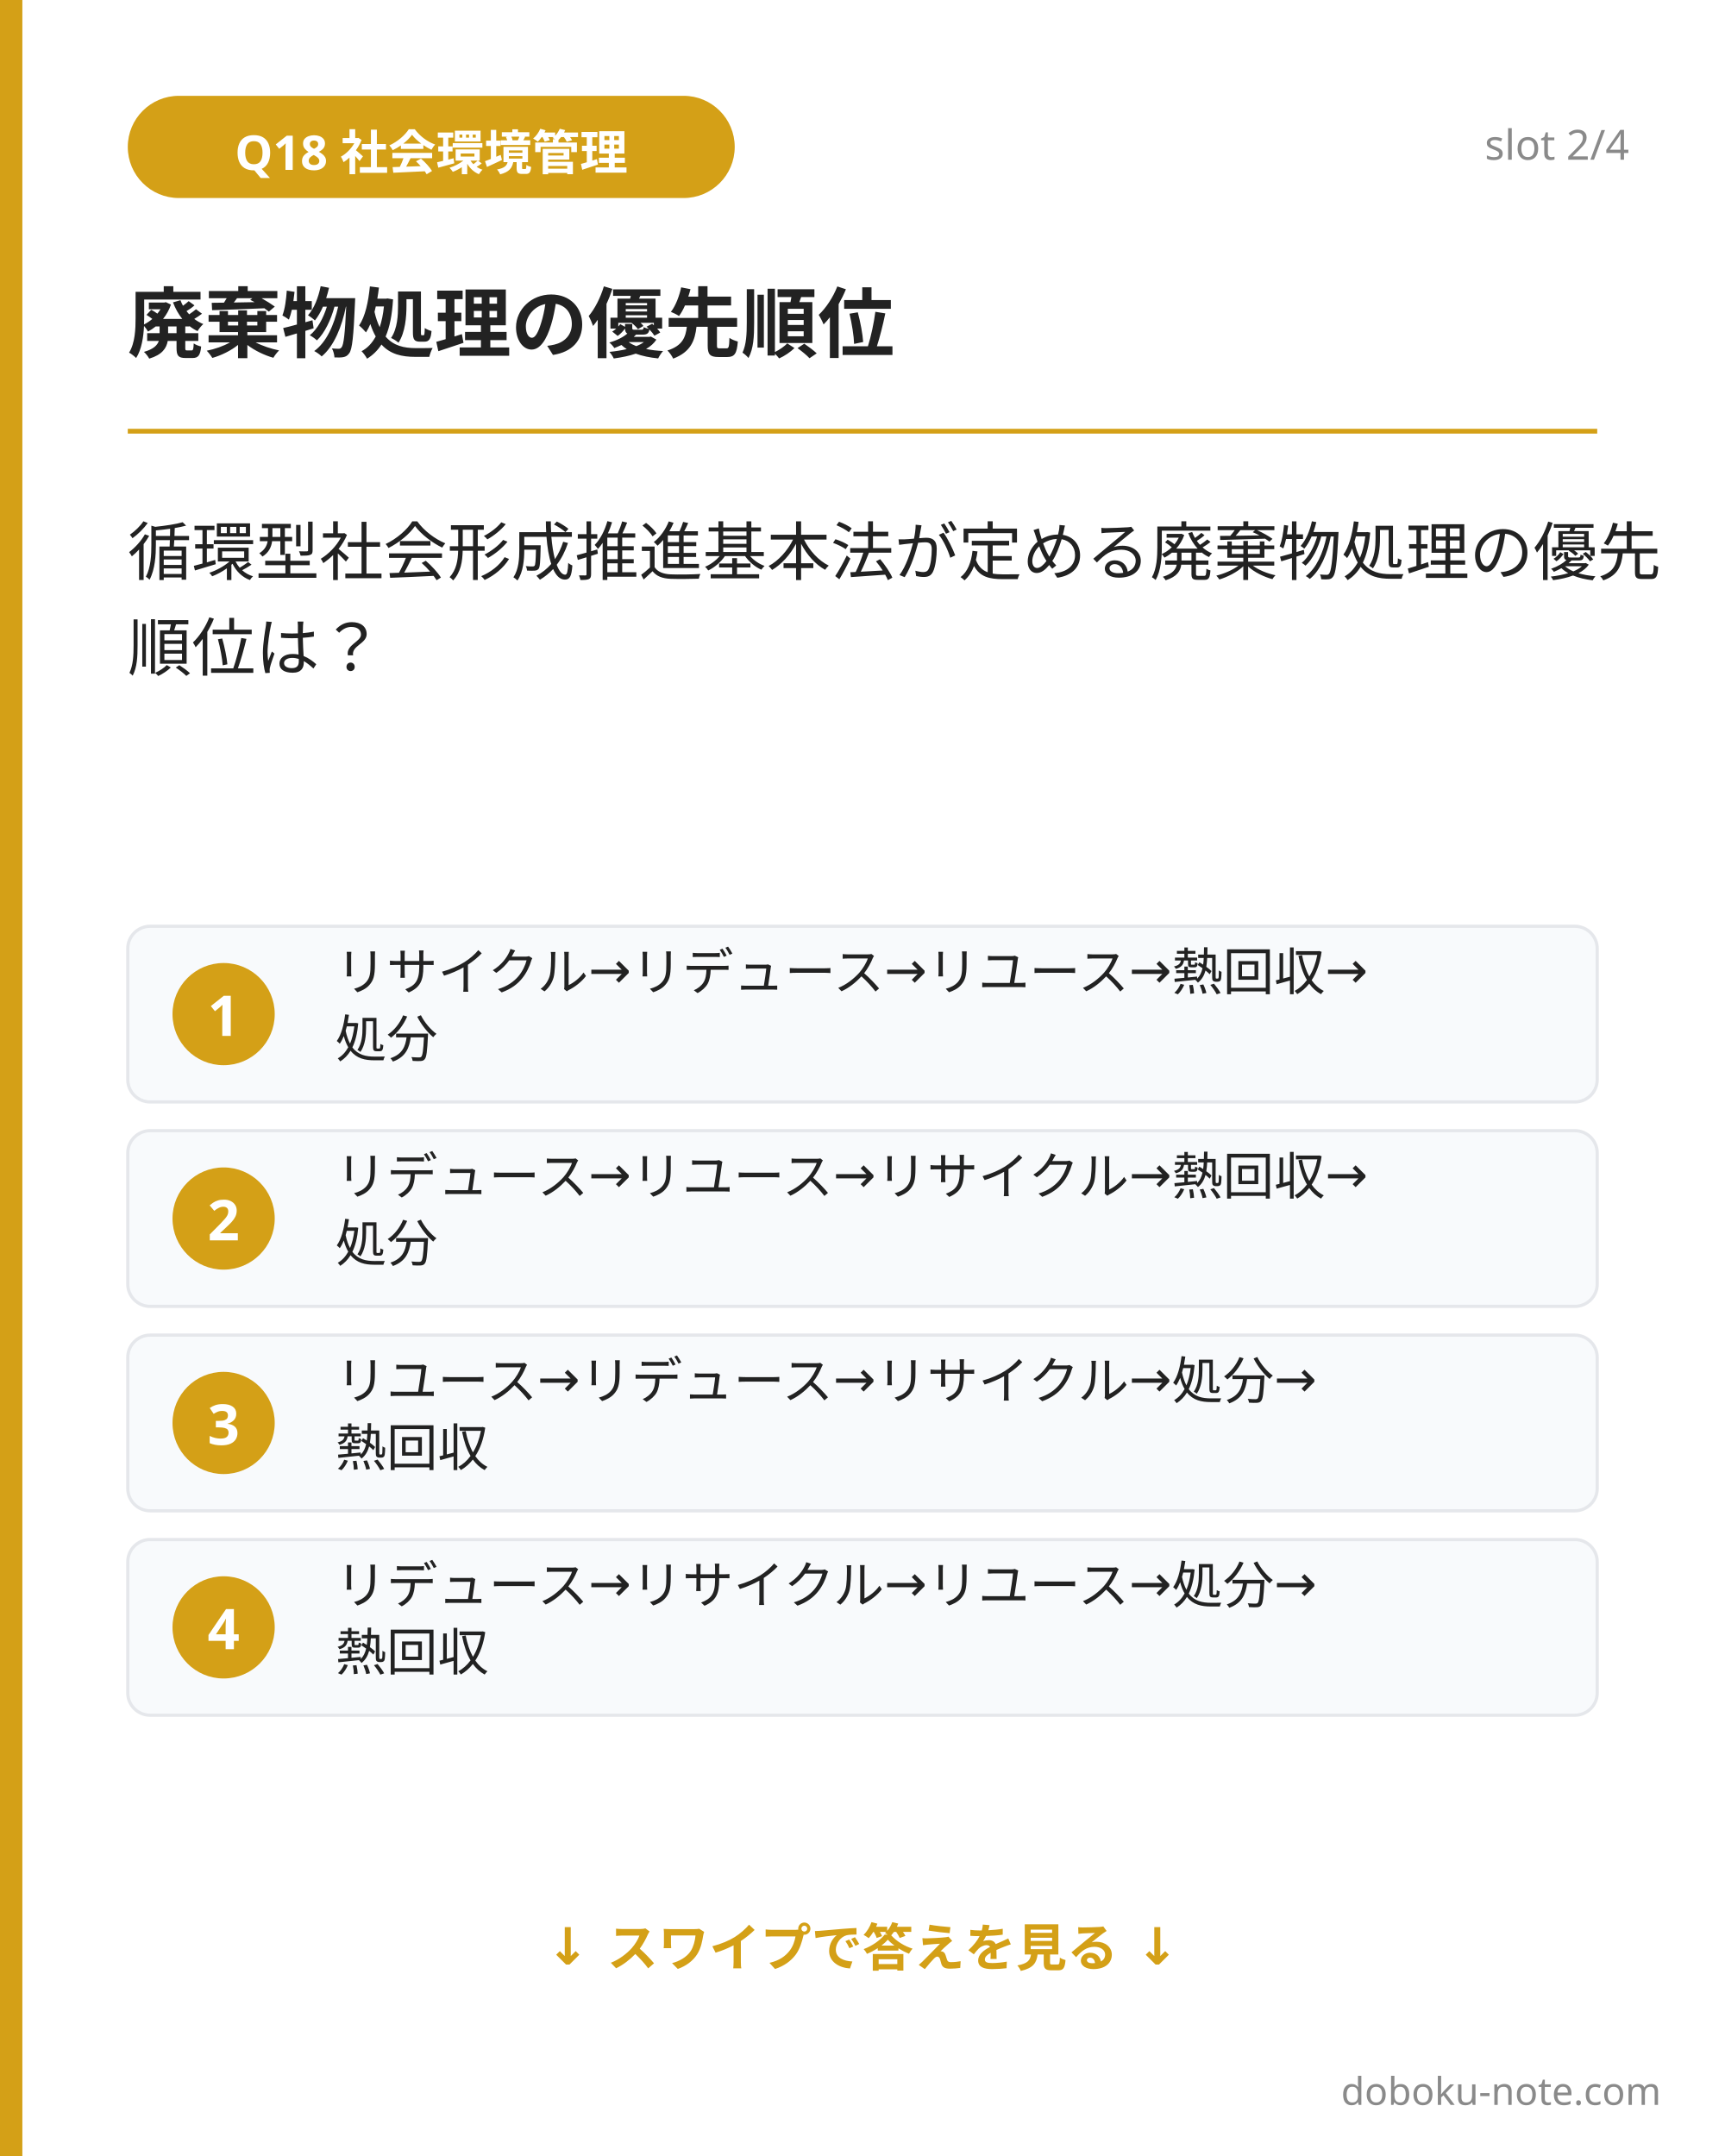
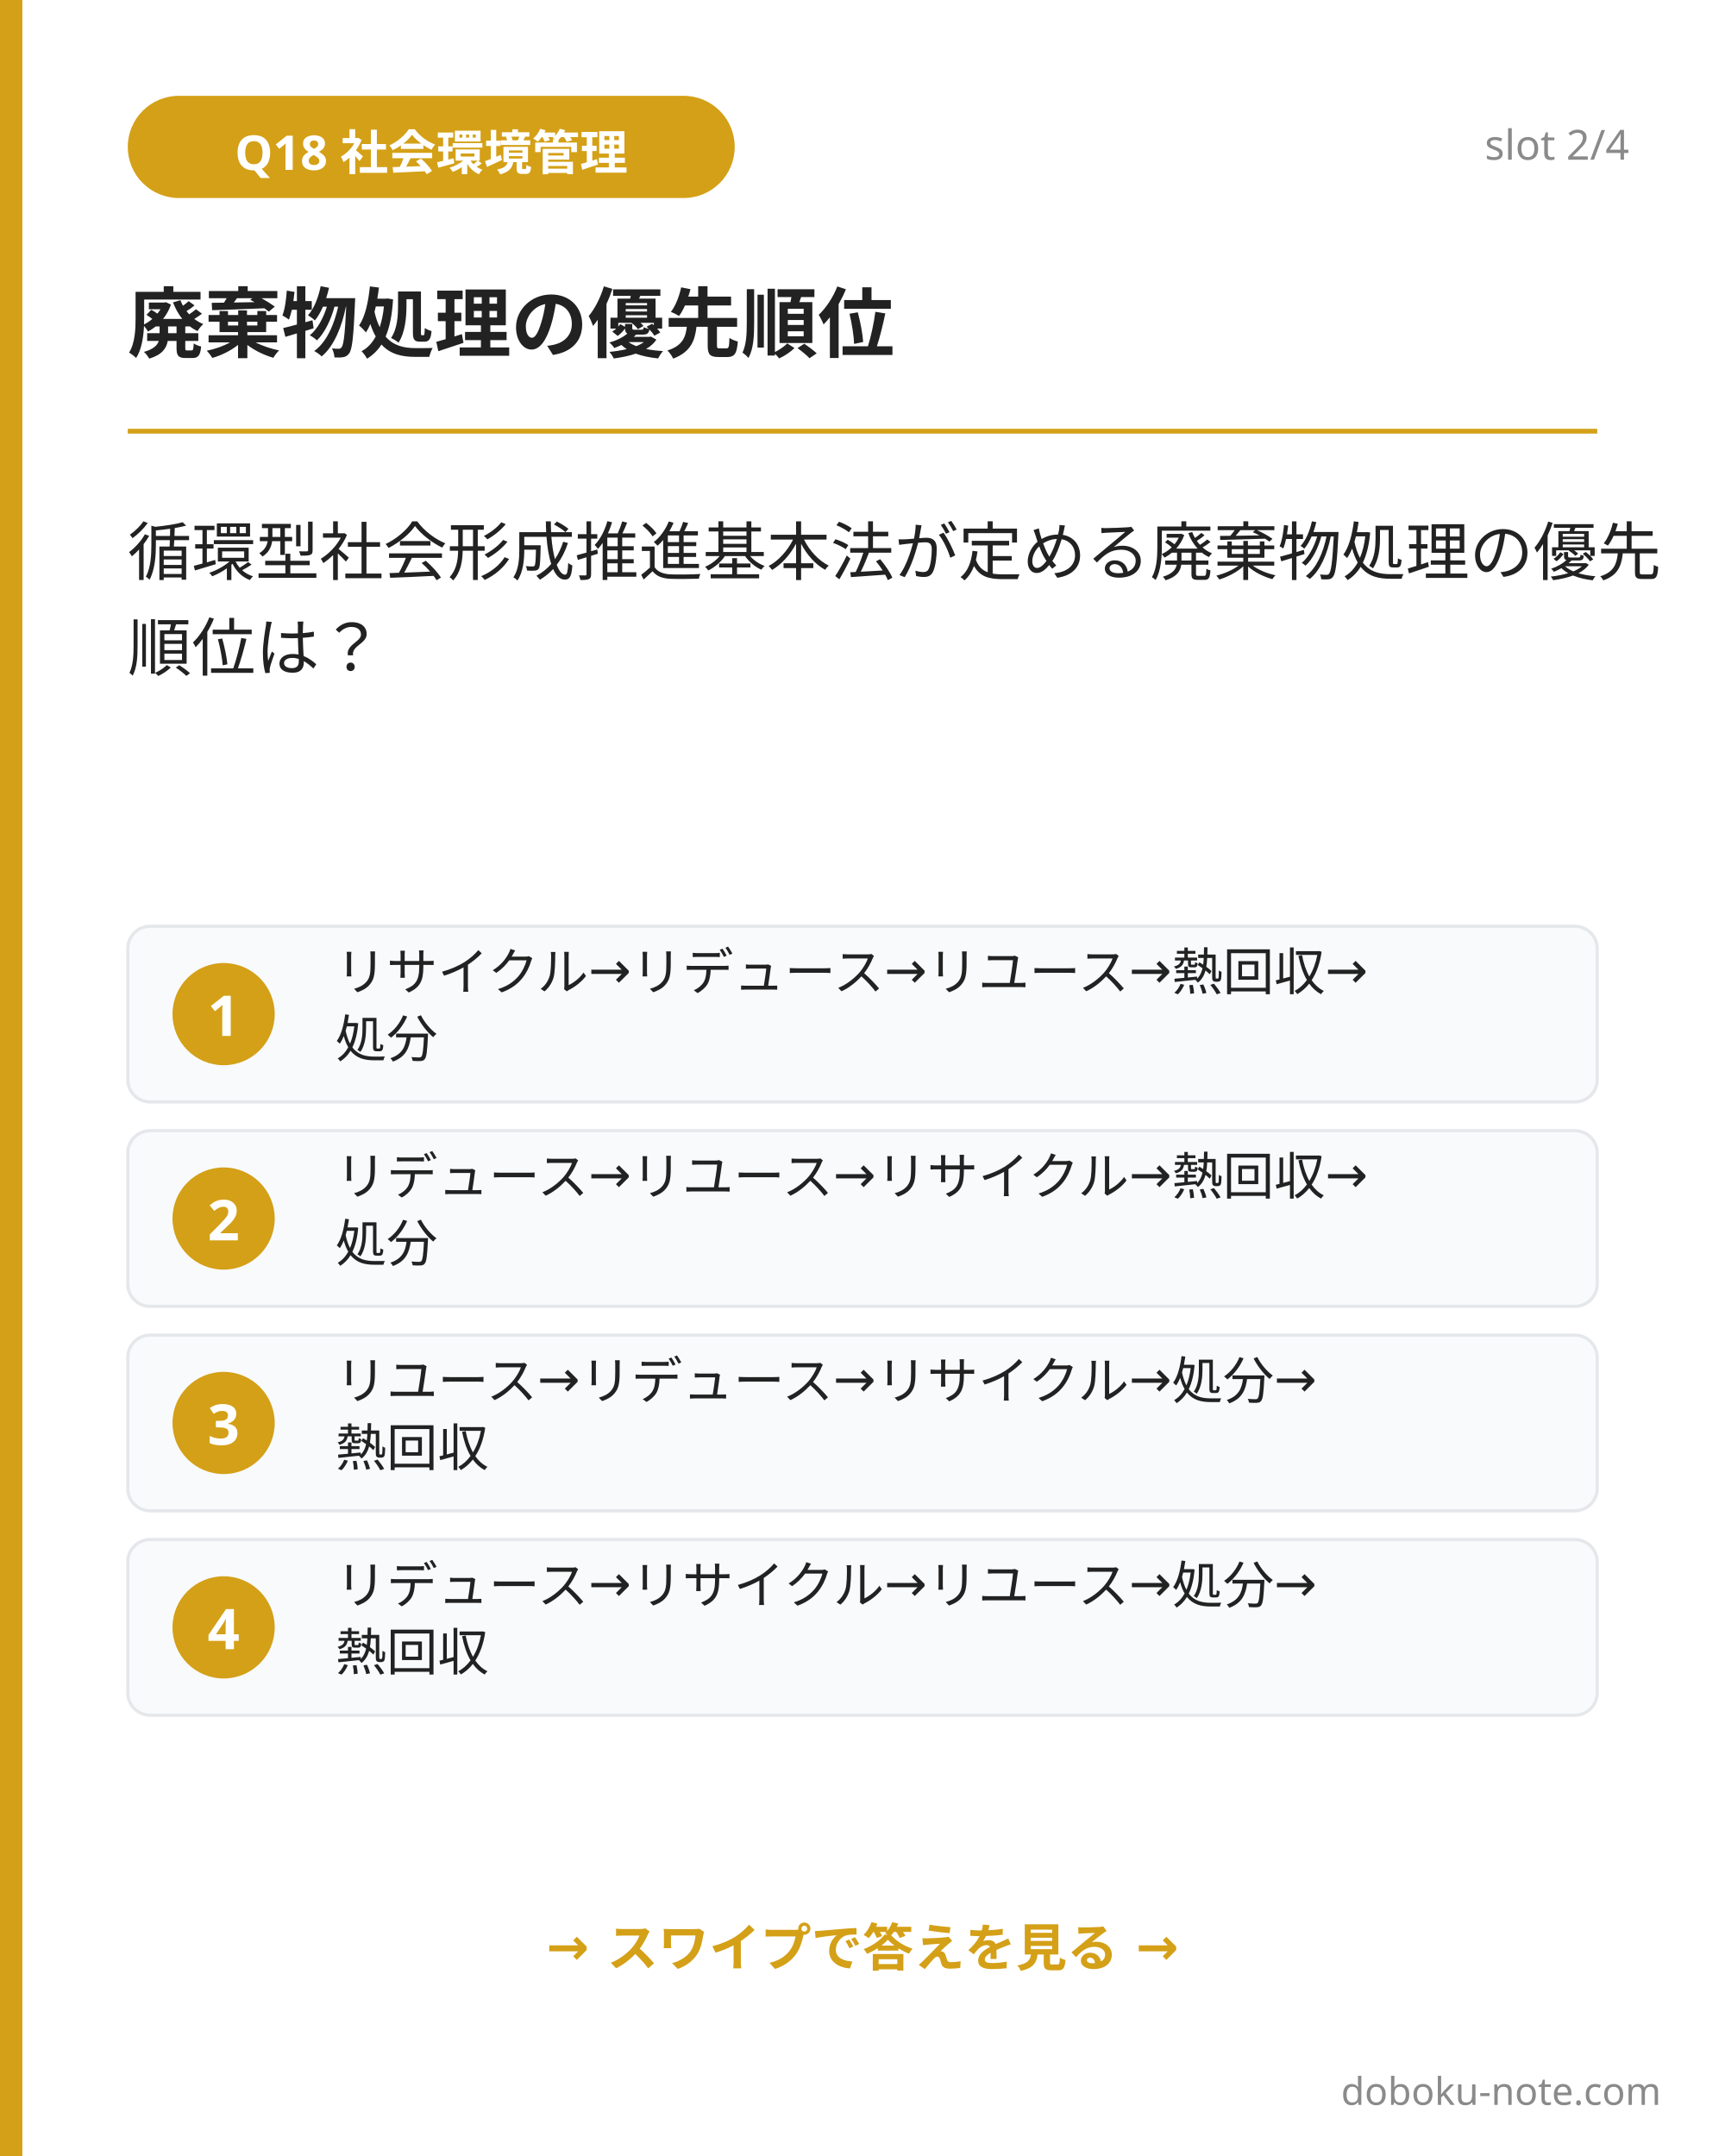
<svg xmlns="http://www.w3.org/2000/svg" width="1080" height="1350" viewBox="0 0 1080 1350">
  <rect x="0" y="0" width="1080" height="1350" fill="#ffffff" />
  <rect x="0" y="0" width="14" height="1350" fill="#d4a017" />
  <rect x="80" y="60" width="380" height="64" rx="32" fill="#d4a017" />
  <text x="270" y="92" font-family="'Hiragino Sans', 'Hiragino Kaku Gothic ProN', 'Yu Gothic', 'Noto Sans JP', sans-serif" font-size="30" font-weight="700" fill="#ffffff" text-anchor="middle" dominant-baseline="central">Q18 社会環境管理</text>
  <text x="1020" y="100" font-family="'Hiragino Sans', 'Hiragino Kaku Gothic ProN', 'Yu Gothic', 'Noto Sans JP', sans-serif" font-size="26" fill="#8a8a8a" text-anchor="end">slot 2/4</text>
  <text x="80" y="220" font-family="'Hiragino Sans', 'Hiragino Kaku Gothic ProN', 'Yu Gothic', 'Noto Sans JP', sans-serif" font-size="48" font-weight="800" fill="#222222">廃棄物処理の優先順位</text>
  <line x1="80" y1="270" x2="1000" y2="270" stroke="#d4a017" stroke-width="3" />
  <text font-family="'Hiragino Sans', 'Hiragino Kaku Gothic ProN', 'Yu Gothic', 'Noto Sans JP', sans-serif" font-size="40" font-weight="500" fill="#222222">
    <tspan x="80" y="360">循環型社会形成推進基本法が定める廃棄物処理の優先</tspan>
    <tspan x="80" y="420">順位は？</tspan>
  </text>
  <g>
    <rect x="80" y="580" width="920" height="110" rx="14" fill="#f8fafc" stroke="#e5e7eb" stroke-width="2" />
    <circle cx="140" cy="635" r="32" fill="#d4a017" />
    <text x="140" y="635" font-family="'Hiragino Sans', 'Hiragino Kaku Gothic ProN', 'Yu Gothic', 'Noto Sans JP', sans-serif" font-size="35.2" font-weight="700" fill="#ffffff" text-anchor="middle" dominant-baseline="central">1</text>
    <text font-family="'Hiragino Sans', 'Hiragino Kaku Gothic ProN', 'Yu Gothic', 'Noto Sans JP', sans-serif" font-size="32" fill="#222222">
      <tspan x="210" y="620">リサイクル→リデュース→リユース→熱回収→</tspan>
      <tspan x="210" y="662">処分</tspan>
    </text>
  </g>
  <g>
    <rect x="80" y="708" width="920" height="110" rx="14" fill="#f8fafc" stroke="#e5e7eb" stroke-width="2" />
    <circle cx="140" cy="763" r="32" fill="#d4a017" />
    <text x="140" y="763" font-family="'Hiragino Sans', 'Hiragino Kaku Gothic ProN', 'Yu Gothic', 'Noto Sans JP', sans-serif" font-size="35.2" font-weight="700" fill="#ffffff" text-anchor="middle" dominant-baseline="central">2</text>
    <text font-family="'Hiragino Sans', 'Hiragino Kaku Gothic ProN', 'Yu Gothic', 'Noto Sans JP', sans-serif" font-size="32" fill="#222222">
      <tspan x="210" y="748">リデュース→リユース→リサイクル→熱回収→</tspan>
      <tspan x="210" y="790">処分</tspan>
    </text>
  </g>
  <g>
    <rect x="80" y="836" width="920" height="110" rx="14" fill="#f8fafc" stroke="#e5e7eb" stroke-width="2" />
    <circle cx="140" cy="891" r="32" fill="#d4a017" />
    <text x="140" y="891" font-family="'Hiragino Sans', 'Hiragino Kaku Gothic ProN', 'Yu Gothic', 'Noto Sans JP', sans-serif" font-size="35.2" font-weight="700" fill="#ffffff" text-anchor="middle" dominant-baseline="central">3</text>
    <text font-family="'Hiragino Sans', 'Hiragino Kaku Gothic ProN', 'Yu Gothic', 'Noto Sans JP', sans-serif" font-size="32" fill="#222222">
      <tspan x="210" y="876">リユース→リデュース→リサイクル→処分→</tspan>
      <tspan x="210" y="918">熱回収</tspan>
    </text>
  </g>
  <g>
    <rect x="80" y="964" width="920" height="110" rx="14" fill="#f8fafc" stroke="#e5e7eb" stroke-width="2" />
    <circle cx="140" cy="1019" r="32" fill="#d4a017" />
    <text x="140" y="1019" font-family="'Hiragino Sans', 'Hiragino Kaku Gothic ProN', 'Yu Gothic', 'Noto Sans JP', sans-serif" font-size="35.2" font-weight="700" fill="#ffffff" text-anchor="middle" dominant-baseline="central">4</text>
    <text font-family="'Hiragino Sans', 'Hiragino Kaku Gothic ProN', 'Yu Gothic', 'Noto Sans JP', sans-serif" font-size="32" fill="#222222">
      <tspan x="210" y="1004">リデュース→リサイクル→リユース→処分→</tspan>
      <tspan x="210" y="1046">熱回収</tspan>
    </text>
  </g>
-   <text x="540" y="1230" font-family="'Hiragino Sans', 'Hiragino Kaku Gothic ProN', 'Yu Gothic', 'Noto Sans JP', sans-serif" font-size="32" font-weight="600" fill="#d4a017" text-anchor="middle">↓ スワイプで答えを見る ↓</text>
+   <text x="540" y="1230" font-family="'Hiragino Sans', 'Hiragino Kaku Gothic ProN', 'Yu Gothic', 'Noto Sans JP', sans-serif" font-size="32" font-weight="600" fill="#d4a017" text-anchor="middle">→ スワイプで答えを見る →</text>
  <text x="1040" y="1318" font-family="'Hiragino Sans', 'Hiragino Kaku Gothic ProN', 'Yu Gothic', 'Noto Sans JP', sans-serif" font-size="24" fill="#8a8a8a" text-anchor="end">doboku-note.com</text>
</svg>
